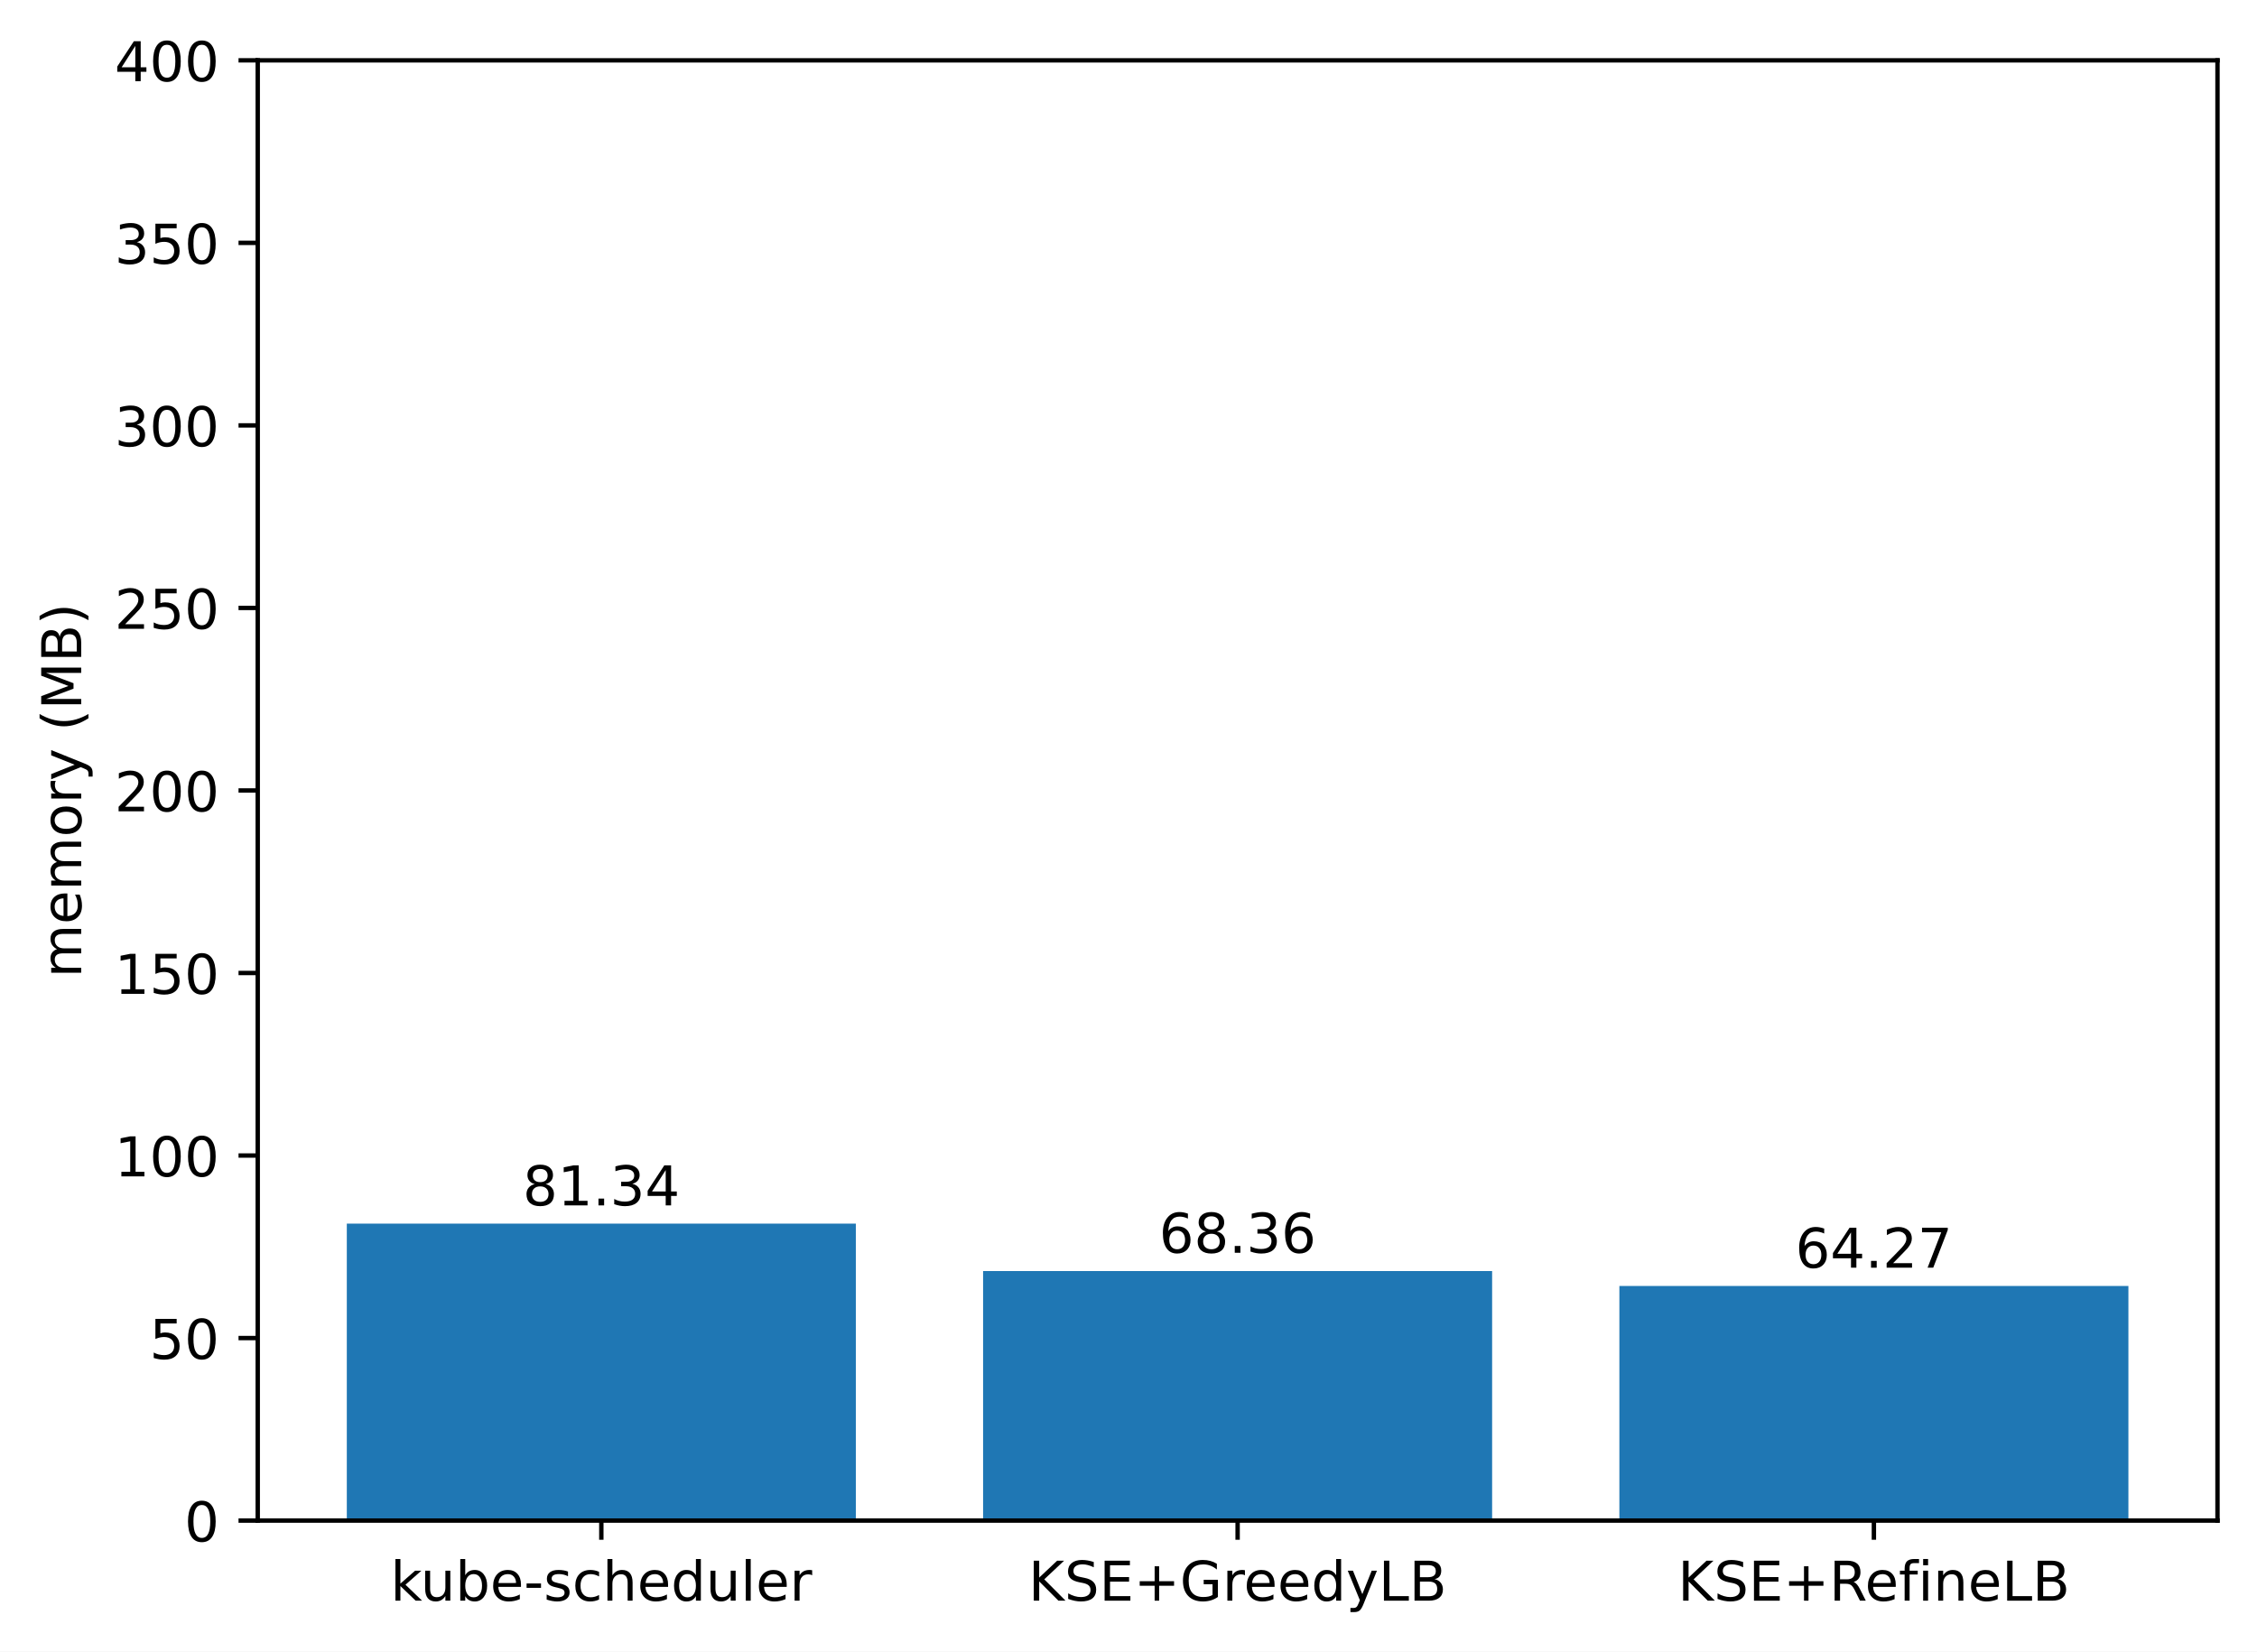
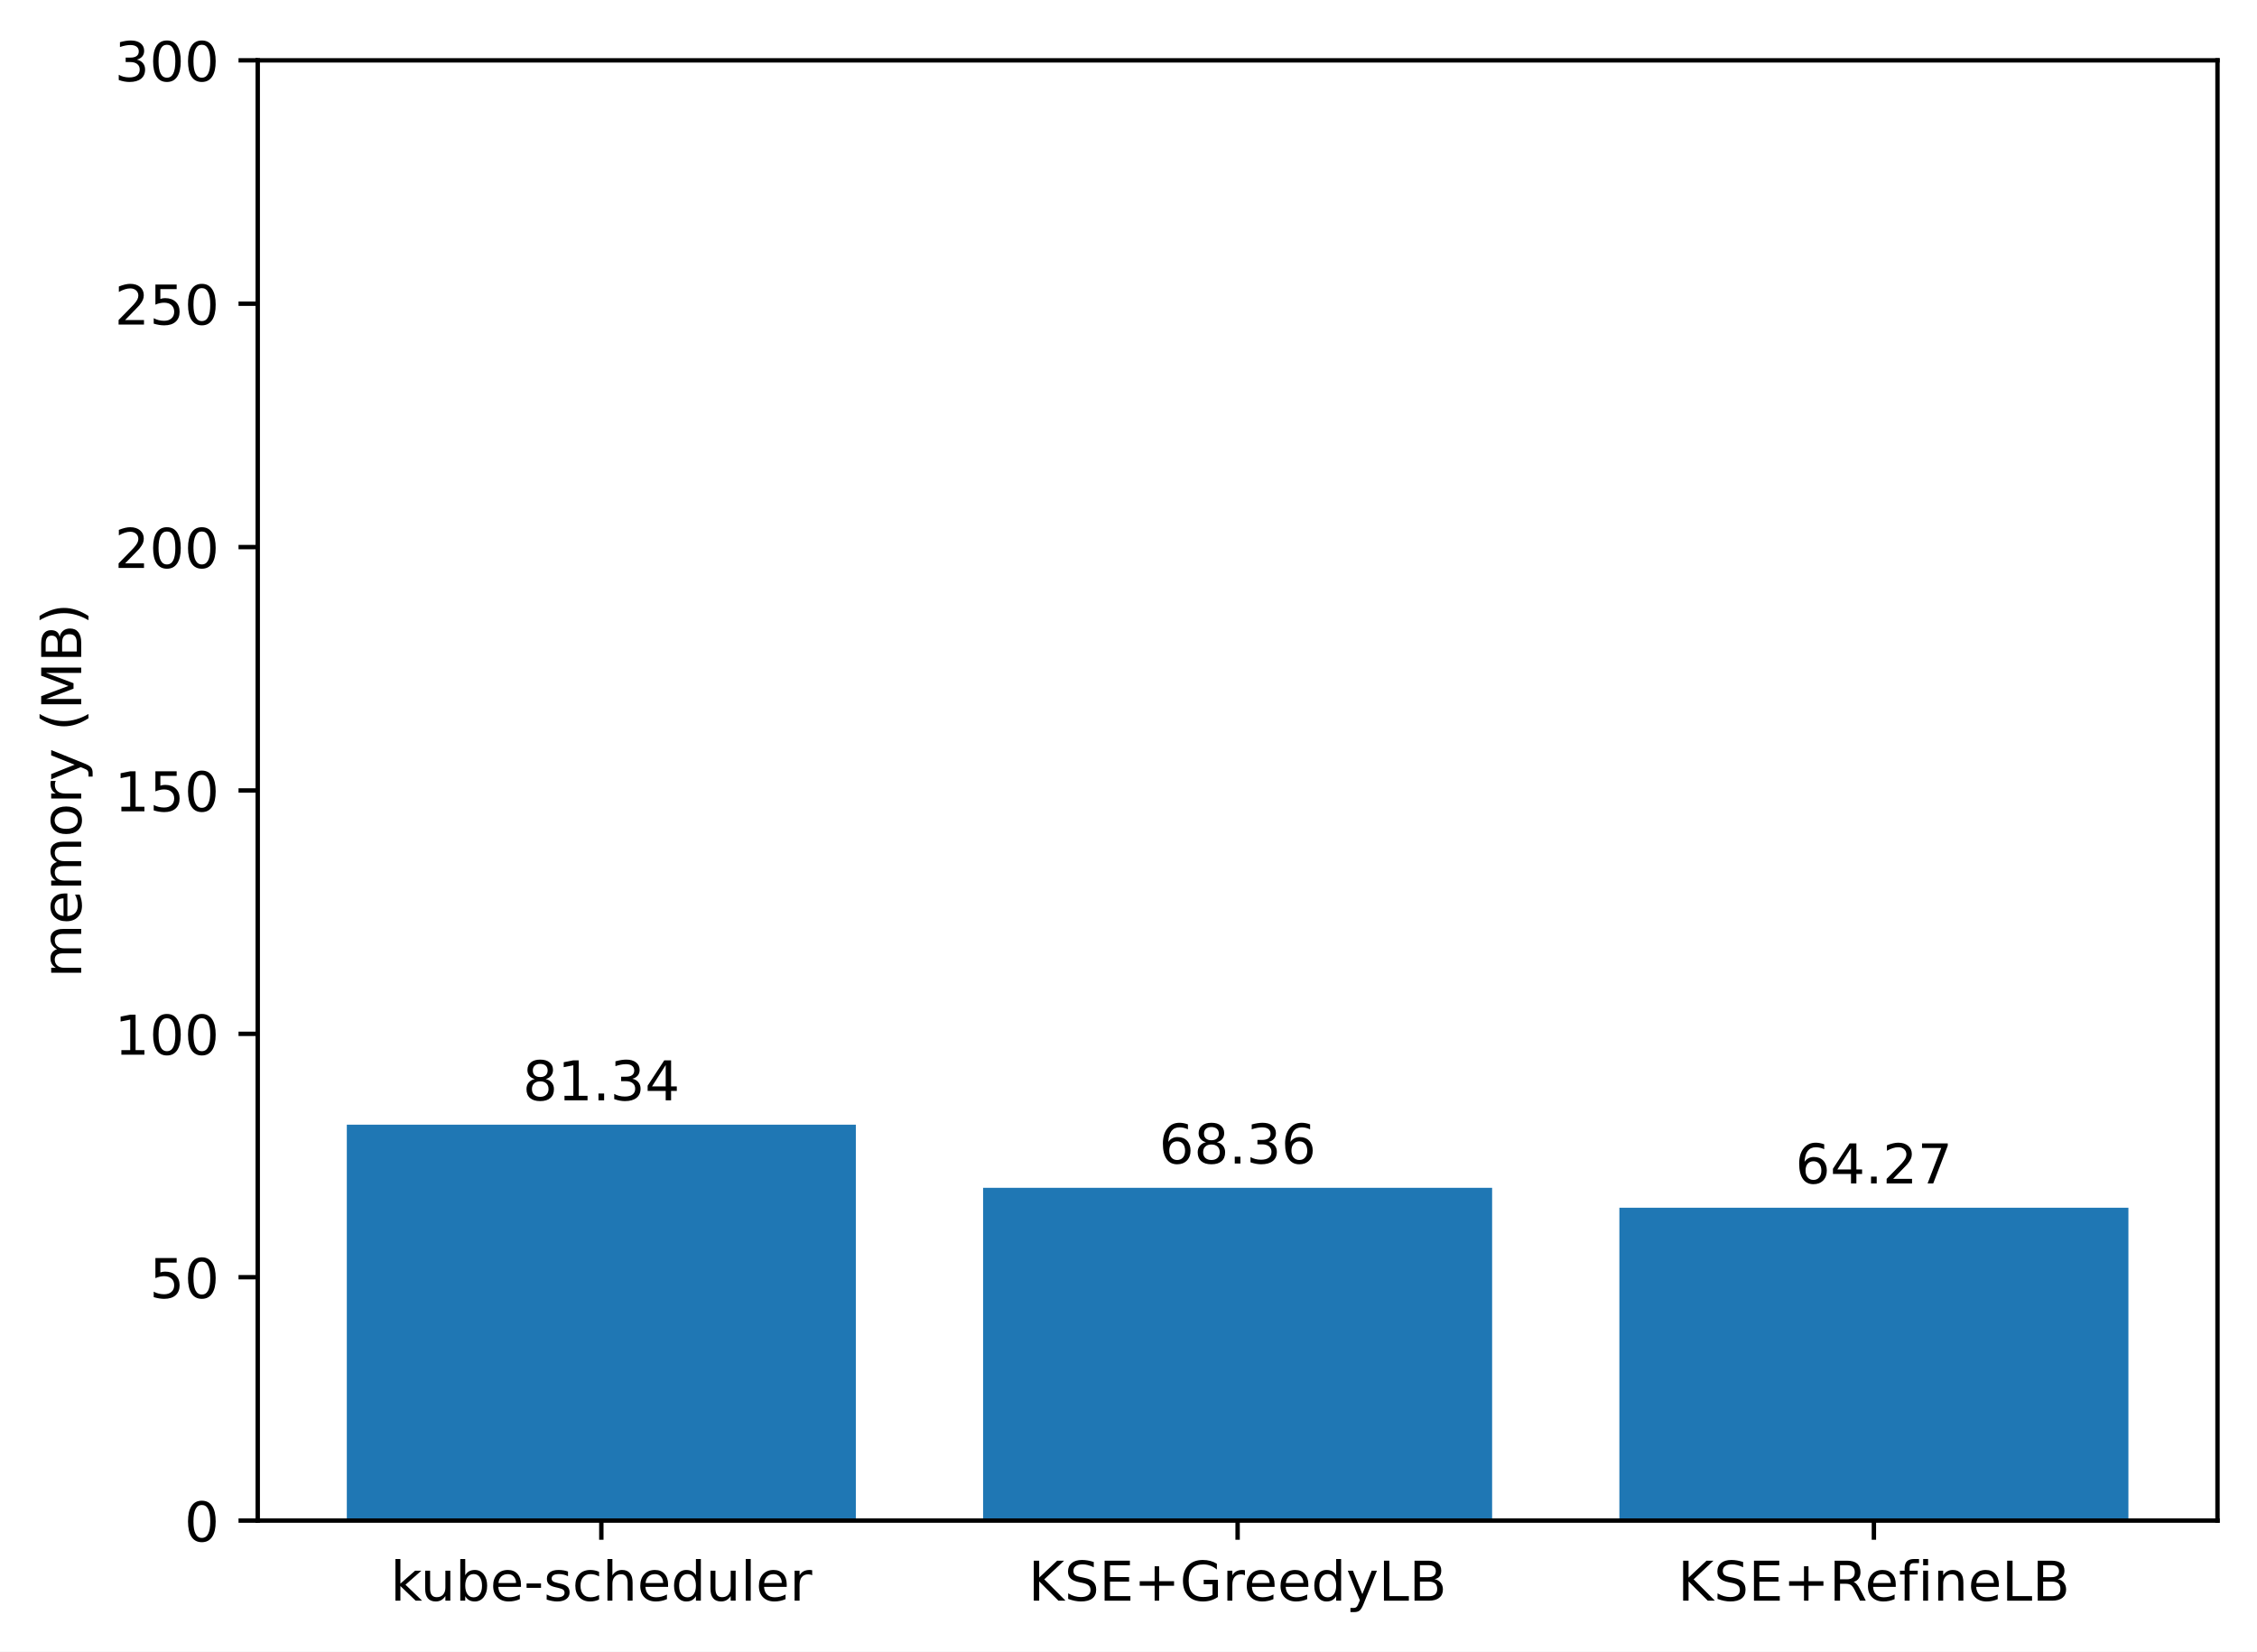
<svg xmlns="http://www.w3.org/2000/svg" xmlns:xlink="http://www.w3.org/1999/xlink" width="411.286pt" height="300.989pt" viewBox="0 0 411.286 300.989" version="1.1">
  <defs>
    <style type="text/css">*{stroke-linejoin: round; stroke-linecap: butt}</style>
  </defs>
  <g id="figure_1">
    <g id="patch_1">
      <path d="M 0 300.989  L 411.286 300.989  L 411.286 0  L 0 0  z " style="fill: #ffffff" />
    </g>
    <g id="axes_1">
      <g id="patch_2">
        <path d="M 46.966 277.111  L 404.086 277.111  L 404.086 10.999  L 46.966 10.999  z " style="fill: #ffffff" />
      </g>
      <g id="patch_3">
-         <path d="M 63.198 277.111  L 155.957 277.111  L 155.957 222.997  L 63.198 222.997  z " clip-path="url(#p4a70f7a5f5)" style="fill: #1f77b4" />
+         <path d="M 63.198 277.111  L 155.957 277.111  L 155.957 204.959  L 63.198 204.959  z " clip-path="url(#pb20f830f64)" style="fill: #1f77b4" />
      </g>
      <g id="patch_4">
-         <path d="M 179.146 277.111  L 271.905 277.111  L 271.905 231.633  L 179.146 231.633  z " clip-path="url(#p4a70f7a5f5)" style="fill: #1f77b4" />
+         <path d="M 179.146 277.111  L 271.905 277.111  L 271.905 216.473  L 179.146 216.473  z " clip-path="url(#pb20f830f64)" style="fill: #1f77b4" />
      </g>
      <g id="patch_5">
-         <path d="M 295.094 277.111  L 387.853 277.111  L 387.853 234.354  L 295.094 234.354  z " clip-path="url(#p4a70f7a5f5)" style="fill: #1f77b4" />
+         <path d="M 295.094 277.111  L 387.853 277.111  L 387.853 220.101  L 295.094 220.101  z " clip-path="url(#pb20f830f64)" style="fill: #1f77b4" />
      </g>
      <g id="matplotlib.axis_1">
        <g id="xtick_1">
          <g id="line2d_1">
            <defs>
-               <path id="md7e80ac271" d="M 0 0  L 0 3.5  " style="stroke: #000000; stroke-width: 0.8" />
+               <path id="m36450a9f14" d="M 0 0  L 0 3.5  " style="stroke: #000000; stroke-width: 0.8" />
            </defs>
            <g>
-               <use xlink:href="#md7e80ac271" x="109.578" y="277.111" style="stroke: #000000; stroke-width: 0.8" />
+               <use xlink:href="#m36450a9f14" x="109.578" y="277.111" style="stroke: #000000; stroke-width: 0.8" />
            </g>
          </g>
          <g id="text_1">
            <g transform="translate(71.15179 291.7097)scale(0.1 -0.1)">
              <defs>
                <path id="DejaVuSans-6b" d="M 581 4863  L 1159 4863  L 1159 1991  L 2875 3500  L 3609 3500  L 1753 1863  L 3688 0  L 2938 0  L 1159 1709  L 1159 0  L 581 0  L 581 4863  z " transform="scale(0.015625)" />
                <path id="DejaVuSans-75" d="M 544 1381  L 544 3500  L 1119 3500  L 1119 1403  Q 1119 906 1312 657  Q 1506 409 1894 409  Q 2359 409 2629 706  Q 2900 1003 2900 1516  L 2900 3500  L 3475 3500  L 3475 0  L 2900 0  L 2900 538  Q 2691 219 2414 64  Q 2138 -91 1772 -91  Q 1169 -91 856 284  Q 544 659 544 1381  z M 1991 3584  L 1991 3584  z " transform="scale(0.015625)" />
                <path id="DejaVuSans-62" d="M 3116 1747  Q 3116 2381 2855 2742  Q 2594 3103 2138 3103  Q 1681 3103 1420 2742  Q 1159 2381 1159 1747  Q 1159 1113 1420 752  Q 1681 391 2138 391  Q 2594 391 2855 752  Q 3116 1113 3116 1747  z M 1159 2969  Q 1341 3281 1617 3432  Q 1894 3584 2278 3584  Q 2916 3584 3314 3078  Q 3713 2572 3713 1747  Q 3713 922 3314 415  Q 2916 -91 2278 -91  Q 1894 -91 1617 61  Q 1341 213 1159 525  L 1159 0  L 581 0  L 581 4863  L 1159 4863  L 1159 2969  z " transform="scale(0.015625)" />
                <path id="DejaVuSans-65" d="M 3597 1894  L 3597 1613  L 953 1613  Q 991 1019 1311 708  Q 1631 397 2203 397  Q 2534 397 2845 478  Q 3156 559 3463 722  L 3463 178  Q 3153 47 2828 -22  Q 2503 -91 2169 -91  Q 1331 -91 842 396  Q 353 884 353 1716  Q 353 2575 817 3079  Q 1281 3584 2069 3584  Q 2775 3584 3186 3129  Q 3597 2675 3597 1894  z M 3022 2063  Q 3016 2534 2758 2815  Q 2500 3097 2075 3097  Q 1594 3097 1305 2825  Q 1016 2553 972 2059  L 3022 2063  z " transform="scale(0.015625)" />
                <path id="DejaVuSans-2d" d="M 313 2009  L 1997 2009  L 1997 1497  L 313 1497  L 313 2009  z " transform="scale(0.015625)" />
                <path id="DejaVuSans-73" d="M 2834 3397  L 2834 2853  Q 2591 2978 2328 3040  Q 2066 3103 1784 3103  Q 1356 3103 1142 2972  Q 928 2841 928 2578  Q 928 2378 1081 2264  Q 1234 2150 1697 2047  L 1894 2003  Q 2506 1872 2764 1633  Q 3022 1394 3022 966  Q 3022 478 2636 193  Q 2250 -91 1575 -91  Q 1294 -91 989 -36  Q 684 19 347 128  L 347 722  Q 666 556 975 473  Q 1284 391 1588 391  Q 1994 391 2212 530  Q 2431 669 2431 922  Q 2431 1156 2273 1281  Q 2116 1406 1581 1522  L 1381 1569  Q 847 1681 609 1914  Q 372 2147 372 2553  Q 372 3047 722 3315  Q 1072 3584 1716 3584  Q 2034 3584 2315 3537  Q 2597 3491 2834 3397  z " transform="scale(0.015625)" />
                <path id="DejaVuSans-63" d="M 3122 3366  L 3122 2828  Q 2878 2963 2633 3030  Q 2388 3097 2138 3097  Q 1578 3097 1268 2742  Q 959 2388 959 1747  Q 959 1106 1268 751  Q 1578 397 2138 397  Q 2388 397 2633 464  Q 2878 531 3122 666  L 3122 134  Q 2881 22 2623 -34  Q 2366 -91 2075 -91  Q 1284 -91 818 406  Q 353 903 353 1747  Q 353 2603 823 3093  Q 1294 3584 2113 3584  Q 2378 3584 2631 3529  Q 2884 3475 3122 3366  z " transform="scale(0.015625)" />
                <path id="DejaVuSans-68" d="M 3513 2113  L 3513 0  L 2938 0  L 2938 2094  Q 2938 2591 2744 2837  Q 2550 3084 2163 3084  Q 1697 3084 1428 2787  Q 1159 2491 1159 1978  L 1159 0  L 581 0  L 581 4863  L 1159 4863  L 1159 2956  Q 1366 3272 1645 3428  Q 1925 3584 2291 3584  Q 2894 3584 3203 3211  Q 3513 2838 3513 2113  z " transform="scale(0.015625)" />
                <path id="DejaVuSans-64" d="M 2906 2969  L 2906 4863  L 3481 4863  L 3481 0  L 2906 0  L 2906 525  Q 2725 213 2448 61  Q 2172 -91 1784 -91  Q 1150 -91 751 415  Q 353 922 353 1747  Q 353 2572 751 3078  Q 1150 3584 1784 3584  Q 2172 3584 2448 3432  Q 2725 3281 2906 2969  z M 947 1747  Q 947 1113 1208 752  Q 1469 391 1925 391  Q 2381 391 2643 752  Q 2906 1113 2906 1747  Q 2906 2381 2643 2742  Q 2381 3103 1925 3103  Q 1469 3103 1208 2742  Q 947 2381 947 1747  z " transform="scale(0.015625)" />
                <path id="DejaVuSans-6c" d="M 603 4863  L 1178 4863  L 1178 0  L 603 0  L 603 4863  z " transform="scale(0.015625)" />
                <path id="DejaVuSans-72" d="M 2631 2963  Q 2534 3019 2420 3045  Q 2306 3072 2169 3072  Q 1681 3072 1420 2755  Q 1159 2438 1159 1844  L 1159 0  L 581 0  L 581 3500  L 1159 3500  L 1159 2956  Q 1341 3275 1631 3429  Q 1922 3584 2338 3584  Q 2397 3584 2469 3576  Q 2541 3569 2628 3553  L 2631 2963  z " transform="scale(0.015625)" />
              </defs>
              <use xlink:href="#DejaVuSans-6b" />
              <use xlink:href="#DejaVuSans-75" x="54.785" />
              <use xlink:href="#DejaVuSans-62" x="118.164" />
              <use xlink:href="#DejaVuSans-65" x="181.641" />
              <use xlink:href="#DejaVuSans-2d" x="243.164" />
              <use xlink:href="#DejaVuSans-73" x="279.248" />
              <use xlink:href="#DejaVuSans-63" x="331.348" />
              <use xlink:href="#DejaVuSans-68" x="386.328" />
              <use xlink:href="#DejaVuSans-65" x="449.707" />
              <use xlink:href="#DejaVuSans-64" x="511.23" />
              <use xlink:href="#DejaVuSans-75" x="574.707" />
              <use xlink:href="#DejaVuSans-6c" x="638.086" />
              <use xlink:href="#DejaVuSans-65" x="665.869" />
              <use xlink:href="#DejaVuSans-72" x="727.393" />
            </g>
          </g>
        </g>
        <g id="xtick_2">
          <g id="line2d_2">
            <g>
-               <use xlink:href="#md7e80ac271" x="225.526" y="277.111" style="stroke: #000000; stroke-width: 0.8" />
+               <use xlink:href="#m36450a9f14" x="225.526" y="277.111" style="stroke: #000000; stroke-width: 0.8" />
            </g>
          </g>
          <g id="text_2">
            <g transform="translate(187.403 291.7097)scale(0.1 -0.1)">
              <defs>
                <path id="DejaVuSans-4b" d="M 628 4666  L 1259 4666  L 1259 2694  L 3353 4666  L 4166 4666  L 1850 2491  L 4331 0  L 3500 0  L 1259 2247  L 1259 0  L 628 0  L 628 4666  z " transform="scale(0.015625)" />
                <path id="DejaVuSans-53" d="M 3425 4513  L 3425 3897  Q 3066 4069 2747 4153  Q 2428 4238 2131 4238  Q 1616 4238 1336 4038  Q 1056 3838 1056 3469  Q 1056 3159 1242 3001  Q 1428 2844 1947 2747  L 2328 2669  Q 3034 2534 3370 2195  Q 3706 1856 3706 1288  Q 3706 609 3251 259  Q 2797 -91 1919 -91  Q 1588 -91 1214 -16  Q 841 59 441 206  L 441 856  Q 825 641 1194 531  Q 1563 422 1919 422  Q 2459 422 2753 634  Q 3047 847 3047 1241  Q 3047 1584 2836 1778  Q 2625 1972 2144 2069  L 1759 2144  Q 1053 2284 737 2584  Q 422 2884 422 3419  Q 422 4038 858 4394  Q 1294 4750 2059 4750  Q 2388 4750 2728 4690  Q 3069 4631 3425 4513  z " transform="scale(0.015625)" />
                <path id="DejaVuSans-45" d="M 628 4666  L 3578 4666  L 3578 4134  L 1259 4134  L 1259 2753  L 3481 2753  L 3481 2222  L 1259 2222  L 1259 531  L 3634 531  L 3634 0  L 628 0  L 628 4666  z " transform="scale(0.015625)" />
                <path id="DejaVuSans-2b" d="M 2944 4013  L 2944 2272  L 4684 2272  L 4684 1741  L 2944 1741  L 2944 0  L 2419 0  L 2419 1741  L 678 1741  L 678 2272  L 2419 2272  L 2419 4013  L 2944 4013  z " transform="scale(0.015625)" />
                <path id="DejaVuSans-47" d="M 3809 666  L 3809 1919  L 2778 1919  L 2778 2438  L 4434 2438  L 4434 434  Q 4069 175 3628 42  Q 3188 -91 2688 -91  Q 1594 -91 976 548  Q 359 1188 359 2328  Q 359 3472 976 4111  Q 1594 4750 2688 4750  Q 3144 4750 3555 4637  Q 3966 4525 4313 4306  L 4313 3634  Q 3963 3931 3569 4081  Q 3175 4231 2741 4231  Q 1884 4231 1454 3753  Q 1025 3275 1025 2328  Q 1025 1384 1454 906  Q 1884 428 2741 428  Q 3075 428 3337 486  Q 3600 544 3809 666  z " transform="scale(0.015625)" />
                <path id="DejaVuSans-79" d="M 2059 -325  Q 1816 -950 1584 -1140  Q 1353 -1331 966 -1331  L 506 -1331  L 506 -850  L 844 -850  Q 1081 -850 1212 -737  Q 1344 -625 1503 -206  L 1606 56  L 191 3500  L 800 3500  L 1894 763  L 2988 3500  L 3597 3500  L 2059 -325  z " transform="scale(0.015625)" />
                <path id="DejaVuSans-4c" d="M 628 4666  L 1259 4666  L 1259 531  L 3531 531  L 3531 0  L 628 0  L 628 4666  z " transform="scale(0.015625)" />
                <path id="DejaVuSans-42" d="M 1259 2228  L 1259 519  L 2272 519  Q 2781 519 3026 730  Q 3272 941 3272 1375  Q 3272 1813 3026 2020  Q 2781 2228 2272 2228  L 1259 2228  z M 1259 4147  L 1259 2741  L 2194 2741  Q 2656 2741 2882 2914  Q 3109 3088 3109 3444  Q 3109 3797 2882 3972  Q 2656 4147 2194 4147  L 1259 4147  z M 628 4666  L 2241 4666  Q 2963 4666 3353 4366  Q 3744 4066 3744 3513  Q 3744 3084 3544 2831  Q 3344 2578 2956 2516  Q 3422 2416 3680 2098  Q 3938 1781 3938 1306  Q 3938 681 3513 340  Q 3088 0 2303 0  L 628 0  L 628 4666  z " transform="scale(0.015625)" />
              </defs>
              <use xlink:href="#DejaVuSans-4b" />
              <use xlink:href="#DejaVuSans-53" x="65.576" />
              <use xlink:href="#DejaVuSans-45" x="129.053" />
              <use xlink:href="#DejaVuSans-2b" x="192.236" />
              <use xlink:href="#DejaVuSans-47" x="276.025" />
              <use xlink:href="#DejaVuSans-72" x="353.516" />
              <use xlink:href="#DejaVuSans-65" x="392.379" />
              <use xlink:href="#DejaVuSans-65" x="453.902" />
              <use xlink:href="#DejaVuSans-64" x="515.426" />
              <use xlink:href="#DejaVuSans-79" x="578.902" />
              <use xlink:href="#DejaVuSans-4c" x="638.082" />
              <use xlink:href="#DejaVuSans-42" x="693.795" />
            </g>
          </g>
        </g>
        <g id="xtick_3">
          <g id="line2d_3">
            <g>
-               <use xlink:href="#md7e80ac271" x="341.474" y="277.111" style="stroke: #000000; stroke-width: 0.8" />
+               <use xlink:href="#m36450a9f14" x="341.474" y="277.111" style="stroke: #000000; stroke-width: 0.8" />
            </g>
          </g>
          <g id="text_3">
            <g transform="translate(305.7346 291.7097)scale(0.1 -0.1)">
              <defs>
                <path id="DejaVuSans-52" d="M 2841 2188  Q 3044 2119 3236 1894  Q 3428 1669 3622 1275  L 4263 0  L 3584 0  L 2988 1197  Q 2756 1666 2539 1819  Q 2322 1972 1947 1972  L 1259 1972  L 1259 0  L 628 0  L 628 4666  L 2053 4666  Q 2853 4666 3247 4331  Q 3641 3997 3641 3322  Q 3641 2881 3436 2590  Q 3231 2300 2841 2188  z M 1259 4147  L 1259 2491  L 2053 2491  Q 2509 2491 2742 2702  Q 2975 2913 2975 3322  Q 2975 3731 2742 3939  Q 2509 4147 2053 4147  L 1259 4147  z " transform="scale(0.015625)" />
                <path id="DejaVuSans-66" d="M 2375 4863  L 2375 4384  L 1825 4384  Q 1516 4384 1395 4259  Q 1275 4134 1275 3809  L 1275 3500  L 2222 3500  L 2222 3053  L 1275 3053  L 1275 0  L 697 0  L 697 3053  L 147 3053  L 147 3500  L 697 3500  L 697 3744  Q 697 4328 969 4595  Q 1241 4863 1831 4863  L 2375 4863  z " transform="scale(0.015625)" />
                <path id="DejaVuSans-69" d="M 603 3500  L 1178 3500  L 1178 0  L 603 0  L 603 3500  z M 603 4863  L 1178 4863  L 1178 4134  L 603 4134  L 603 4863  z " transform="scale(0.015625)" />
                <path id="DejaVuSans-6e" d="M 3513 2113  L 3513 0  L 2938 0  L 2938 2094  Q 2938 2591 2744 2837  Q 2550 3084 2163 3084  Q 1697 3084 1428 2787  Q 1159 2491 1159 1978  L 1159 0  L 581 0  L 581 3500  L 1159 3500  L 1159 2956  Q 1366 3272 1645 3428  Q 1925 3584 2291 3584  Q 2894 3584 3203 3211  Q 3513 2838 3513 2113  z " transform="scale(0.015625)" />
              </defs>
              <use xlink:href="#DejaVuSans-4b" />
              <use xlink:href="#DejaVuSans-53" x="65.576" />
              <use xlink:href="#DejaVuSans-45" x="129.053" />
              <use xlink:href="#DejaVuSans-2b" x="192.236" />
              <use xlink:href="#DejaVuSans-52" x="276.025" />
              <use xlink:href="#DejaVuSans-65" x="341.008" />
              <use xlink:href="#DejaVuSans-66" x="402.531" />
              <use xlink:href="#DejaVuSans-69" x="437.736" />
              <use xlink:href="#DejaVuSans-6e" x="465.52" />
              <use xlink:href="#DejaVuSans-65" x="528.898" />
              <use xlink:href="#DejaVuSans-4c" x="590.422" />
              <use xlink:href="#DejaVuSans-42" x="646.135" />
            </g>
          </g>
        </g>
      </g>
      <g id="matplotlib.axis_2">
        <g id="ytick_1">
          <g id="line2d_4">
            <defs>
-               <path id="me4d9e7b883" d="M 0 0  L -3.5 0  " style="stroke: #000000; stroke-width: 0.8" />
+               <path id="md94562156c" d="M 0 0  L -3.5 0  " style="stroke: #000000; stroke-width: 0.8" />
            </defs>
            <g>
-               <use xlink:href="#me4d9e7b883" x="46.966" y="277.111" style="stroke: #000000; stroke-width: 0.8" />
+               <use xlink:href="#md94562156c" x="46.966" y="277.111" style="stroke: #000000; stroke-width: 0.8" />
            </g>
          </g>
          <g id="text_4">
            <g transform="translate(33.60312 280.9104)scale(0.1 -0.1)">
              <defs>
                <path id="DejaVuSans-30" d="M 2034 4250  Q 1547 4250 1301 3770  Q 1056 3291 1056 2328  Q 1056 1369 1301 889  Q 1547 409 2034 409  Q 2525 409 2770 889  Q 3016 1369 3016 2328  Q 3016 3291 2770 3770  Q 2525 4250 2034 4250  z M 2034 4750  Q 2819 4750 3233 4129  Q 3647 3509 3647 2328  Q 3647 1150 3233 529  Q 2819 -91 2034 -91  Q 1250 -91 836 529  Q 422 1150 422 2328  Q 422 3509 836 4129  Q 1250 4750 2034 4750  z " transform="scale(0.015625)" />
              </defs>
              <use xlink:href="#DejaVuSans-30" />
            </g>
          </g>
        </g>
        <g id="ytick_2">
          <g id="line2d_5">
            <g>
-               <use xlink:href="#me4d9e7b883" x="46.966" y="243.847" style="stroke: #000000; stroke-width: 0.8" />
+               <use xlink:href="#md94562156c" x="46.966" y="232.759" style="stroke: #000000; stroke-width: 0.8" />
            </g>
          </g>
          <g id="text_5">
-             <g transform="translate(27.24063 247.6464)scale(0.1 -0.1)">
+             <g transform="translate(27.24063 236.5584)scale(0.1 -0.1)">
              <defs>
                <path id="DejaVuSans-35" d="M 691 4666  L 3169 4666  L 3169 4134  L 1269 4134  L 1269 2991  Q 1406 3038 1543 3061  Q 1681 3084 1819 3084  Q 2600 3084 3056 2656  Q 3513 2228 3513 1497  Q 3513 744 3044 326  Q 2575 -91 1722 -91  Q 1428 -91 1123 -41  Q 819 9 494 109  L 494 744  Q 775 591 1075 516  Q 1375 441 1709 441  Q 2250 441 2565 725  Q 2881 1009 2881 1497  Q 2881 1984 2565 2268  Q 2250 2553 1709 2553  Q 1456 2553 1204 2497  Q 953 2441 691 2322  L 691 4666  z " transform="scale(0.015625)" />
              </defs>
              <use xlink:href="#DejaVuSans-35" />
              <use xlink:href="#DejaVuSans-30" x="63.623" />
            </g>
          </g>
        </g>
        <g id="ytick_3">
          <g id="line2d_6">
            <g>
-               <use xlink:href="#me4d9e7b883" x="46.966" y="210.583" style="stroke: #000000; stroke-width: 0.8" />
+               <use xlink:href="#md94562156c" x="46.966" y="188.407" style="stroke: #000000; stroke-width: 0.8" />
            </g>
          </g>
          <g id="text_6">
-             <g transform="translate(20.87813 214.3824)scale(0.1 -0.1)">
+             <g transform="translate(20.87813 192.2064)scale(0.1 -0.1)">
              <defs>
                <path id="DejaVuSans-31" d="M 794 531  L 1825 531  L 1825 4091  L 703 3866  L 703 4441  L 1819 4666  L 2450 4666  L 2450 531  L 3481 531  L 3481 0  L 794 0  L 794 531  z " transform="scale(0.015625)" />
              </defs>
              <use xlink:href="#DejaVuSans-31" />
              <use xlink:href="#DejaVuSans-30" x="63.623" />
              <use xlink:href="#DejaVuSans-30" x="127.246" />
            </g>
          </g>
        </g>
        <g id="ytick_4">
          <g id="line2d_7">
            <g>
-               <use xlink:href="#me4d9e7b883" x="46.966" y="177.319" style="stroke: #000000; stroke-width: 0.8" />
+               <use xlink:href="#md94562156c" x="46.966" y="144.055" style="stroke: #000000; stroke-width: 0.8" />
            </g>
          </g>
          <g id="text_7">
-             <g transform="translate(20.87813 181.1184)scale(0.1 -0.1)">
+             <g transform="translate(20.87813 147.8544)scale(0.1 -0.1)">
              <use xlink:href="#DejaVuSans-31" />
              <use xlink:href="#DejaVuSans-35" x="63.623" />
              <use xlink:href="#DejaVuSans-30" x="127.246" />
            </g>
          </g>
        </g>
        <g id="ytick_5">
          <g id="line2d_8">
            <g>
-               <use xlink:href="#me4d9e7b883" x="46.966" y="144.055" style="stroke: #000000; stroke-width: 0.8" />
+               <use xlink:href="#md94562156c" x="46.966" y="99.703" style="stroke: #000000; stroke-width: 0.8" />
            </g>
          </g>
          <g id="text_8">
-             <g transform="translate(20.87813 147.8544)scale(0.1 -0.1)">
+             <g transform="translate(20.87813 103.5024)scale(0.1 -0.1)">
              <defs>
                <path id="DejaVuSans-32" d="M 1228 531  L 3431 531  L 3431 0  L 469 0  L 469 531  Q 828 903 1448 1529  Q 2069 2156 2228 2338  Q 2531 2678 2651 2914  Q 2772 3150 2772 3378  Q 2772 3750 2511 3984  Q 2250 4219 1831 4219  Q 1534 4219 1204 4116  Q 875 4013 500 3803  L 500 4441  Q 881 4594 1212 4672  Q 1544 4750 1819 4750  Q 2544 4750 2975 4387  Q 3406 4025 3406 3419  Q 3406 3131 3298 2873  Q 3191 2616 2906 2266  Q 2828 2175 2409 1742  Q 1991 1309 1228 531  z " transform="scale(0.015625)" />
              </defs>
              <use xlink:href="#DejaVuSans-32" />
              <use xlink:href="#DejaVuSans-30" x="63.623" />
              <use xlink:href="#DejaVuSans-30" x="127.246" />
            </g>
          </g>
        </g>
        <g id="ytick_6">
          <g id="line2d_9">
            <g>
-               <use xlink:href="#me4d9e7b883" x="46.966" y="110.791" style="stroke: #000000; stroke-width: 0.8" />
+               <use xlink:href="#md94562156c" x="46.966" y="55.351" style="stroke: #000000; stroke-width: 0.8" />
            </g>
          </g>
          <g id="text_9">
-             <g transform="translate(20.87813 114.5904)scale(0.1 -0.1)">
+             <g transform="translate(20.87813 59.15044)scale(0.1 -0.1)">
              <use xlink:href="#DejaVuSans-32" />
              <use xlink:href="#DejaVuSans-35" x="63.623" />
              <use xlink:href="#DejaVuSans-30" x="127.246" />
            </g>
          </g>
        </g>
        <g id="ytick_7">
          <g id="line2d_10">
            <g>
-               <use xlink:href="#me4d9e7b883" x="46.966" y="77.527" style="stroke: #000000; stroke-width: 0.8" />
+               <use xlink:href="#md94562156c" x="46.966" y="10.999" style="stroke: #000000; stroke-width: 0.8" />
            </g>
          </g>
          <g id="text_10">
-             <g transform="translate(20.87813 81.32644)scale(0.1 -0.1)">
+             <g transform="translate(20.87813 14.79844)scale(0.1 -0.1)">
              <defs>
                <path id="DejaVuSans-33" d="M 2597 2516  Q 3050 2419 3304 2112  Q 3559 1806 3559 1356  Q 3559 666 3084 287  Q 2609 -91 1734 -91  Q 1441 -91 1130 -33  Q 819 25 488 141  L 488 750  Q 750 597 1062 519  Q 1375 441 1716 441  Q 2309 441 2620 675  Q 2931 909 2931 1356  Q 2931 1769 2642 2001  Q 2353 2234 1838 2234  L 1294 2234  L 1294 2753  L 1863 2753  Q 2328 2753 2575 2939  Q 2822 3125 2822 3475  Q 2822 3834 2567 4026  Q 2313 4219 1838 4219  Q 1578 4219 1281 4162  Q 984 4106 628 3988  L 628 4550  Q 988 4650 1302 4700  Q 1616 4750 1894 4750  Q 2613 4750 3031 4423  Q 3450 4097 3450 3541  Q 3450 3153 3228 2886  Q 3006 2619 2597 2516  z " transform="scale(0.015625)" />
              </defs>
              <use xlink:href="#DejaVuSans-33" />
              <use xlink:href="#DejaVuSans-30" x="63.623" />
              <use xlink:href="#DejaVuSans-30" x="127.246" />
            </g>
          </g>
        </g>
-         <g id="ytick_8">
-           <g id="line2d_11">
-             <g>
-               <use xlink:href="#me4d9e7b883" x="46.966" y="44.263" style="stroke: #000000; stroke-width: 0.8" />
-             </g>
-           </g>
-           <g id="text_11">
-             <g transform="translate(20.87813 48.06244)scale(0.1 -0.1)">
-               <use xlink:href="#DejaVuSans-33" />
-               <use xlink:href="#DejaVuSans-35" x="63.623" />
-               <use xlink:href="#DejaVuSans-30" x="127.246" />
-             </g>
-           </g>
-         </g>
-         <g id="ytick_9">
-           <g id="line2d_12">
-             <g>
-               <use xlink:href="#me4d9e7b883" x="46.966" y="10.999" style="stroke: #000000; stroke-width: 0.8" />
-             </g>
-           </g>
-           <g id="text_12">
-             <g transform="translate(20.87813 14.79844)scale(0.1 -0.1)">
-               <defs>
-                 <path id="DejaVuSans-34" d="M 2419 4116  L 825 1625  L 2419 1625  L 2419 4116  z M 2253 4666  L 3047 4666  L 3047 1625  L 3713 1625  L 3713 1100  L 3047 1100  L 3047 0  L 2419 0  L 2419 1100  L 313 1100  L 313 1709  L 2253 4666  z " transform="scale(0.015625)" />
-               </defs>
-               <use xlink:href="#DejaVuSans-34" />
-               <use xlink:href="#DejaVuSans-30" x="63.623" />
-               <use xlink:href="#DejaVuSans-30" x="127.246" />
-             </g>
-           </g>
-         </g>
-         <g id="text_13">
+         <g id="text_11">
          <g transform="translate(14.79844 178.1818)rotate(-90)scale(0.1 -0.1)">
            <defs>
              <path id="DejaVuSans-6d" d="M 3328 2828  Q 3544 3216 3844 3400  Q 4144 3584 4550 3584  Q 5097 3584 5394 3201  Q 5691 2819 5691 2113  L 5691 0  L 5113 0  L 5113 2094  Q 5113 2597 4934 2840  Q 4756 3084 4391 3084  Q 3944 3084 3684 2787  Q 3425 2491 3425 1978  L 3425 0  L 2847 0  L 2847 2094  Q 2847 2600 2669 2842  Q 2491 3084 2119 3084  Q 1678 3084 1418 2786  Q 1159 2488 1159 1978  L 1159 0  L 581 0  L 581 3500  L 1159 3500  L 1159 2956  Q 1356 3278 1631 3431  Q 1906 3584 2284 3584  Q 2666 3584 2933 3390  Q 3200 3197 3328 2828  z " transform="scale(0.015625)" />
              <path id="DejaVuSans-6f" d="M 1959 3097  Q 1497 3097 1228 2736  Q 959 2375 959 1747  Q 959 1119 1226 758  Q 1494 397 1959 397  Q 2419 397 2687 759  Q 2956 1122 2956 1747  Q 2956 2369 2687 2733  Q 2419 3097 1959 3097  z M 1959 3584  Q 2709 3584 3137 3096  Q 3566 2609 3566 1747  Q 3566 888 3137 398  Q 2709 -91 1959 -91  Q 1206 -91 779 398  Q 353 888 353 1747  Q 353 2609 779 3096  Q 1206 3584 1959 3584  z " transform="scale(0.015625)" />
              <path id="DejaVuSans-20" transform="scale(0.015625)" />
              <path id="DejaVuSans-28" d="M 1984 4856  Q 1566 4138 1362 3434  Q 1159 2731 1159 2009  Q 1159 1288 1364 580  Q 1569 -128 1984 -844  L 1484 -844  Q 1016 -109 783 600  Q 550 1309 550 2009  Q 550 2706 781 3412  Q 1013 4119 1484 4856  L 1984 4856  z " transform="scale(0.015625)" />
              <path id="DejaVuSans-4d" d="M 628 4666  L 1569 4666  L 2759 1491  L 3956 4666  L 4897 4666  L 4897 0  L 4281 0  L 4281 4097  L 3078 897  L 2444 897  L 1241 4097  L 1241 0  L 628 0  L 628 4666  z " transform="scale(0.015625)" />
              <path id="DejaVuSans-29" d="M 513 4856  L 1013 4856  Q 1481 4119 1714 3412  Q 1947 2706 1947 2009  Q 1947 1309 1714 600  Q 1481 -109 1013 -844  L 513 -844  Q 928 -128 1133 580  Q 1338 1288 1338 2009  Q 1338 2731 1133 3434  Q 928 4138 513 4856  z " transform="scale(0.015625)" />
            </defs>
            <use xlink:href="#DejaVuSans-6d" />
            <use xlink:href="#DejaVuSans-65" x="97.412" />
            <use xlink:href="#DejaVuSans-6d" x="158.936" />
            <use xlink:href="#DejaVuSans-6f" x="256.348" />
            <use xlink:href="#DejaVuSans-72" x="317.529" />
            <use xlink:href="#DejaVuSans-79" x="358.643" />
            <use xlink:href="#DejaVuSans-20" x="417.822" />
            <use xlink:href="#DejaVuSans-28" x="449.609" />
            <use xlink:href="#DejaVuSans-4d" x="488.623" />
            <use xlink:href="#DejaVuSans-42" x="574.902" />
            <use xlink:href="#DejaVuSans-29" x="643.506" />
          </g>
        </g>
      </g>
      <g id="patch_6">
        <path d="M 46.966 277.111  L 46.966 10.999  " style="fill: none; stroke: #000000; stroke-width: 0.8; stroke-linejoin: miter; stroke-linecap: square" />
      </g>
      <g id="patch_7">
        <path d="M 404.086 277.111  L 404.086 10.999  " style="fill: none; stroke: #000000; stroke-width: 0.8; stroke-linejoin: miter; stroke-linecap: square" />
      </g>
      <g id="patch_8">
        <path d="M 46.966 277.111  L 404.086 277.111  " style="fill: none; stroke: #000000; stroke-width: 0.8; stroke-linejoin: miter; stroke-linecap: square" />
      </g>
      <g id="patch_9">
        <path d="M 46.966 10.999  L 404.086 10.999  " style="fill: none; stroke: #000000; stroke-width: 0.8; stroke-linejoin: miter; stroke-linecap: square" />
      </g>
-       <g id="text_14">
-         <g transform="translate(95.26351 219.6709)scale(0.1 -0.1)">
+       <g id="text_12">
+         <g transform="translate(95.26351 200.5242)scale(0.1 -0.1)">
          <defs>
            <path id="DejaVuSans-38" d="M 2034 2216  Q 1584 2216 1326 1975  Q 1069 1734 1069 1313  Q 1069 891 1326 650  Q 1584 409 2034 409  Q 2484 409 2743 651  Q 3003 894 3003 1313  Q 3003 1734 2745 1975  Q 2488 2216 2034 2216  z M 1403 2484  Q 997 2584 770 2862  Q 544 3141 544 3541  Q 544 4100 942 4425  Q 1341 4750 2034 4750  Q 2731 4750 3128 4425  Q 3525 4100 3525 3541  Q 3525 3141 3298 2862  Q 3072 2584 2669 2484  Q 3125 2378 3379 2068  Q 3634 1759 3634 1313  Q 3634 634 3220 271  Q 2806 -91 2034 -91  Q 1263 -91 848 271  Q 434 634 434 1313  Q 434 1759 690 2068  Q 947 2378 1403 2484  z M 1172 3481  Q 1172 3119 1398 2916  Q 1625 2713 2034 2713  Q 2441 2713 2670 2916  Q 2900 3119 2900 3481  Q 2900 3844 2670 4047  Q 2441 4250 2034 4250  Q 1625 4250 1398 4047  Q 1172 3844 1172 3481  z " transform="scale(0.015625)" />
            <path id="DejaVuSans-2e" d="M 684 794  L 1344 794  L 1344 0  L 684 0  L 684 794  z " transform="scale(0.015625)" />
+             <path id="DejaVuSans-34" d="M 2419 4116  L 825 1625  L 2419 1625  L 2419 4116  z M 2253 4666  L 3047 4666  L 3047 1625  L 3713 1625  L 3713 1100  L 3047 1100  L 3047 0  L 2419 0  L 2419 1100  L 313 1100  L 313 1709  L 2253 4666  z " transform="scale(0.015625)" />
          </defs>
          <use xlink:href="#DejaVuSans-38" />
          <use xlink:href="#DejaVuSans-31" x="63.623" />
          <use xlink:href="#DejaVuSans-2e" x="127.246" />
          <use xlink:href="#DejaVuSans-33" x="159.033" />
          <use xlink:href="#DejaVuSans-34" x="222.656" />
        </g>
      </g>
-       <g id="text_15">
-         <g transform="translate(211.2116 228.3063)scale(0.1 -0.1)">
+       <g id="text_13">
+         <g transform="translate(211.2116 212.038)scale(0.1 -0.1)">
          <defs>
            <path id="DejaVuSans-36" d="M 2113 2584  Q 1688 2584 1439 2293  Q 1191 2003 1191 1497  Q 1191 994 1439 701  Q 1688 409 2113 409  Q 2538 409 2786 701  Q 3034 994 3034 1497  Q 3034 2003 2786 2293  Q 2538 2584 2113 2584  z M 3366 4563  L 3366 3988  Q 3128 4100 2886 4159  Q 2644 4219 2406 4219  Q 1781 4219 1451 3797  Q 1122 3375 1075 2522  Q 1259 2794 1537 2939  Q 1816 3084 2150 3084  Q 2853 3084 3261 2657  Q 3669 2231 3669 1497  Q 3669 778 3244 343  Q 2819 -91 2113 -91  Q 1303 -91 875 529  Q 447 1150 447 2328  Q 447 3434 972 4092  Q 1497 4750 2381 4750  Q 2619 4750 2861 4703  Q 3103 4656 3366 4563  z " transform="scale(0.015625)" />
          </defs>
          <use xlink:href="#DejaVuSans-36" />
          <use xlink:href="#DejaVuSans-38" x="63.623" />
          <use xlink:href="#DejaVuSans-2e" x="127.246" />
          <use xlink:href="#DejaVuSans-33" x="159.033" />
          <use xlink:href="#DejaVuSans-36" x="222.656" />
        </g>
      </g>
-       <g id="text_16">
-         <g transform="translate(327.1596 231.0273)scale(0.1 -0.1)">
+       <g id="text_14">
+         <g transform="translate(327.1596 215.666)scale(0.1 -0.1)">
          <defs>
            <path id="DejaVuSans-37" d="M 525 4666  L 3525 4666  L 3525 4397  L 1831 0  L 1172 0  L 2766 4134  L 525 4134  L 525 4666  z " transform="scale(0.015625)" />
          </defs>
          <use xlink:href="#DejaVuSans-36" />
          <use xlink:href="#DejaVuSans-34" x="63.623" />
          <use xlink:href="#DejaVuSans-2e" x="127.246" />
          <use xlink:href="#DejaVuSans-32" x="159.033" />
          <use xlink:href="#DejaVuSans-37" x="222.656" />
        </g>
      </g>
    </g>
  </g>
  <defs>
-     <clipPath id="p4a70f7a5f5">
+     <clipPath id="pb20f830f64">
      <rect x="46.966" y="10.999" width="357.12" height="266.112" />
    </clipPath>
  </defs>
</svg>
